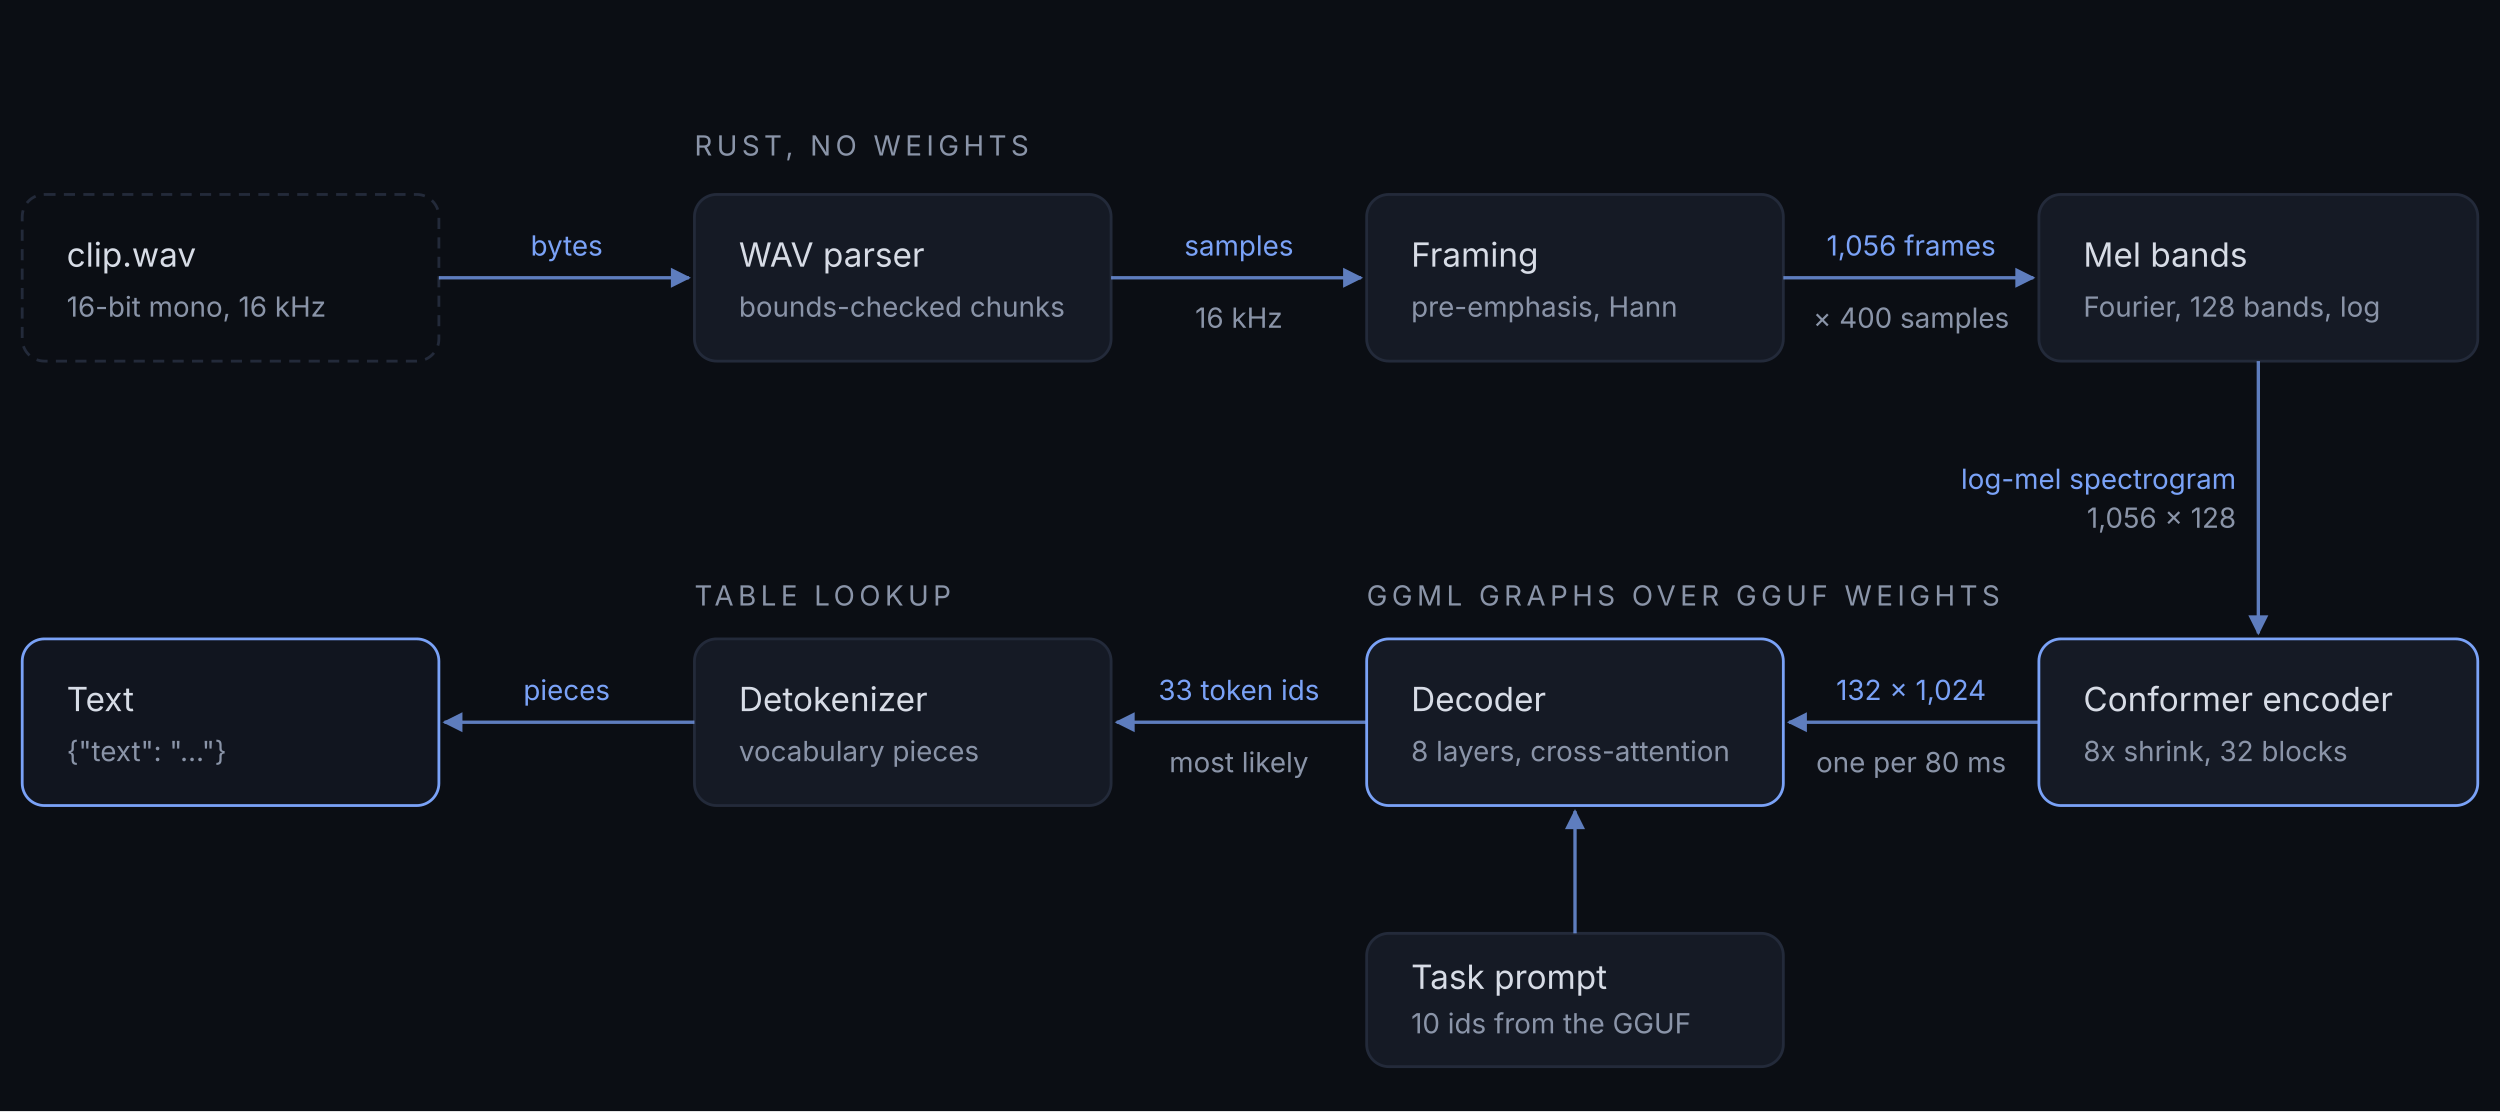
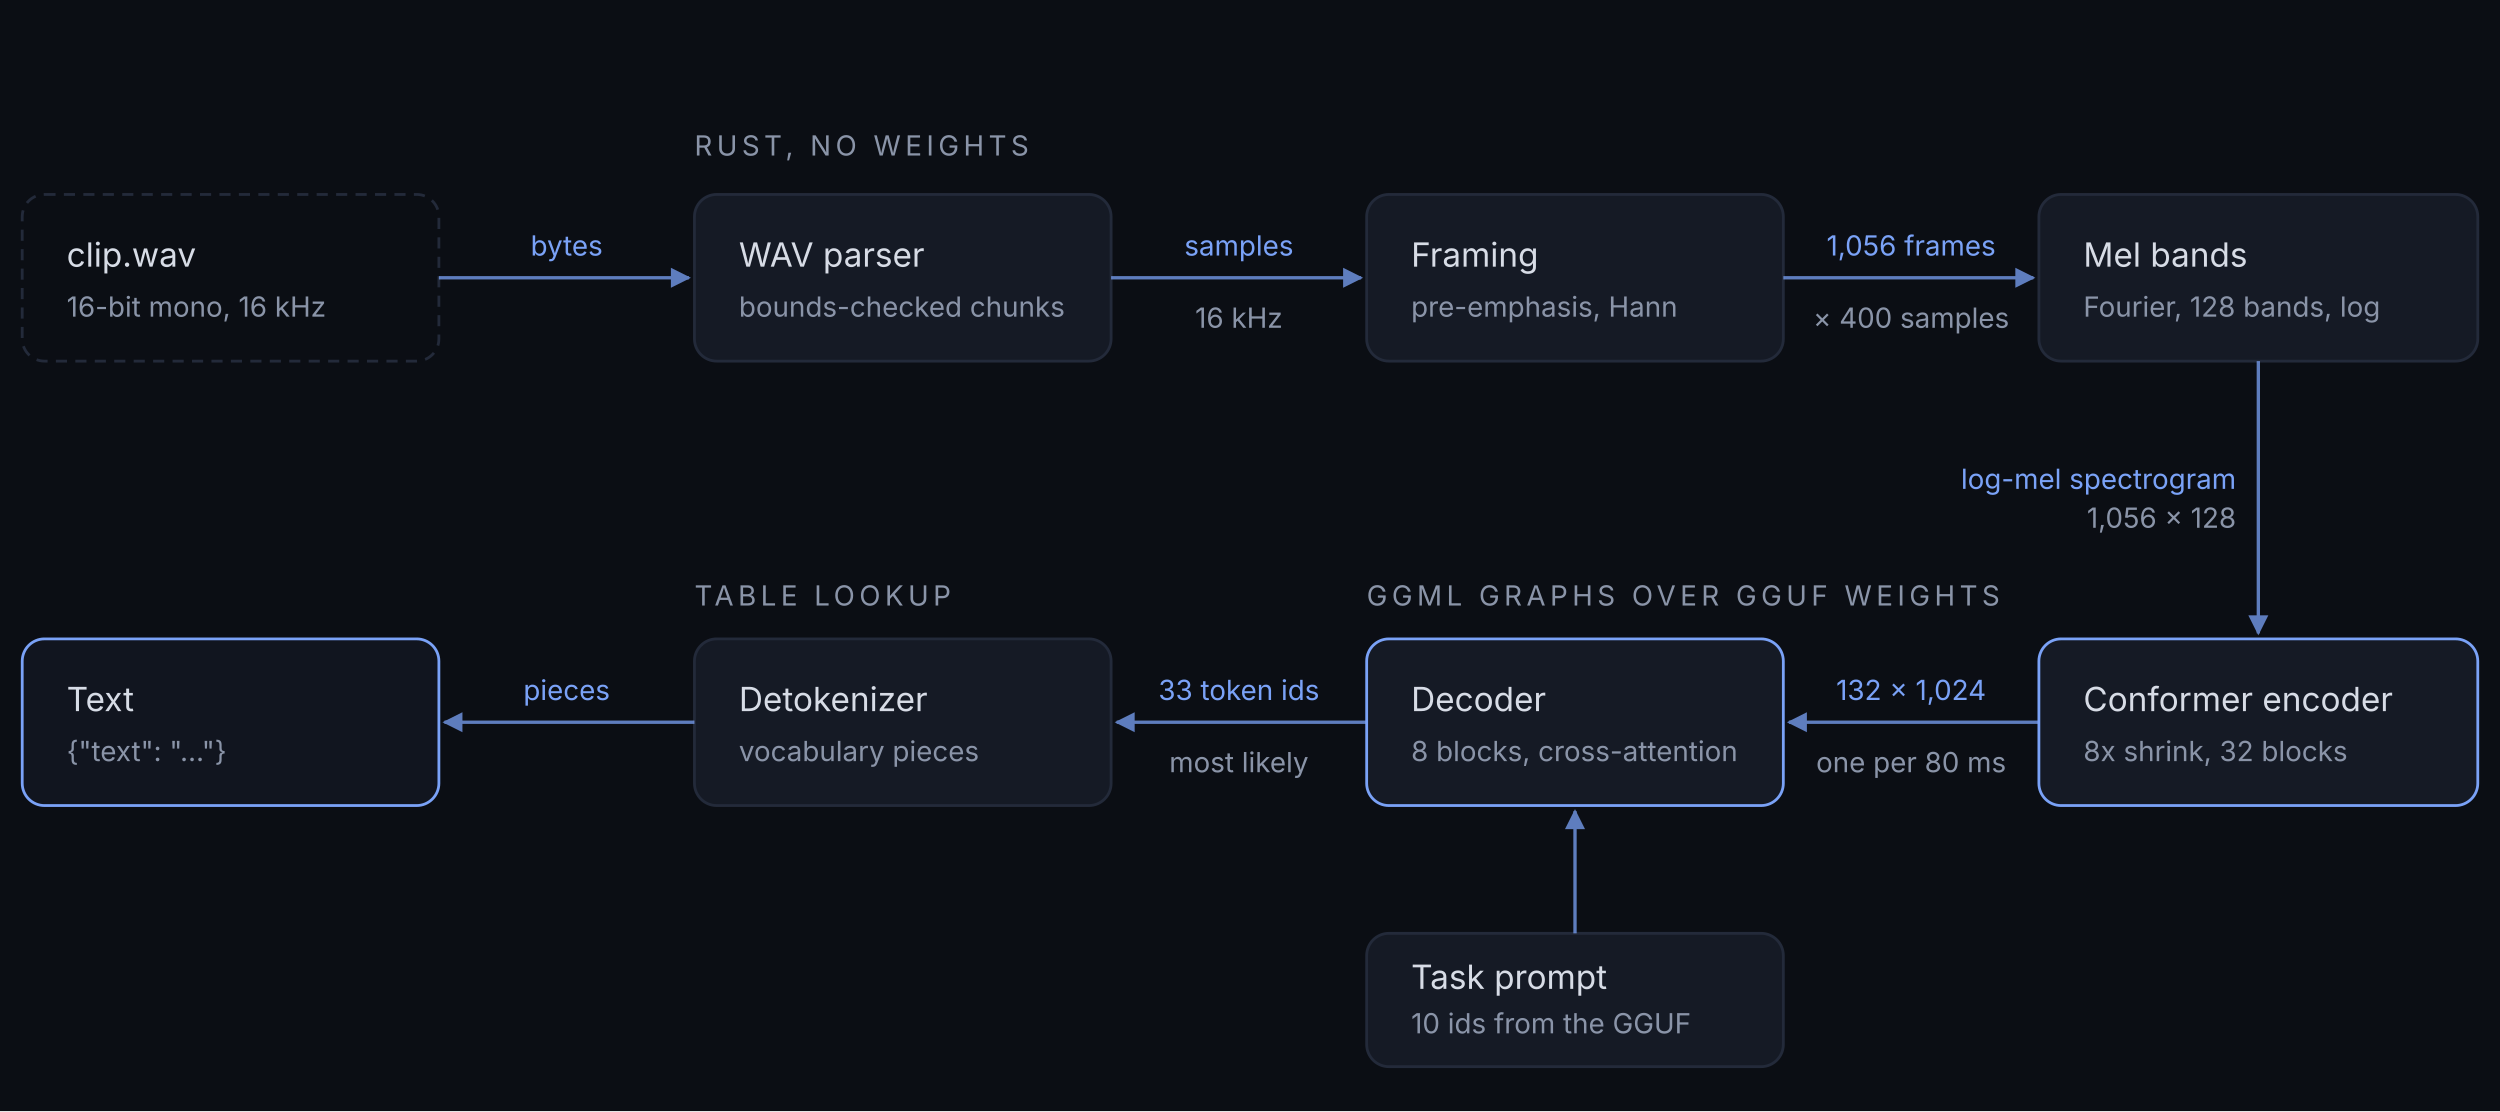
<svg xmlns="http://www.w3.org/2000/svg" viewBox="0 0 900 400" role="img" aria-label="The speech pipeline: clip.wav goes through the WAV parser as 16 kHz samples, framing cuts 1,056 frames, the mel bands step produces a 1,056 by 128 log-mel spectrogram, the Conformer encoder shrinks it eightfold to 132 vectors of 1,024, the decoder reads them through cross-attention together with a ten-id task prompt and emits 33 token ids, and the detokenizer turns them into text" width="900" height="400" font-family="system-ui,-apple-system,'Segoe UI',sans-serif">
  <defs>
    <marker id="sar" viewBox="0 0 10 10" refX="9" refY="5" markerWidth="6" markerHeight="6" orient="auto-start-reverse">
      <path d="M0 0 10 5 0 10z" fill="#7aa2f7" />
    </marker>
  </defs>
  <rect width="900" height="400" fill="#0b0e14" />
  <g fill="#8a94a8" font-size="10" letter-spacing="1.6">
    <text x="250" y="56">RUST, NO WEIGHTS</text>
    <text x="492" y="218">GGML GRAPHS OVER GGUF WEIGHTS</text>
    <text x="250" y="218">TABLE LOOKUP</text>
  </g>
  <rect x="8" y="70" width="150" height="60" rx="8" fill="none" stroke="#232a3a" stroke-dasharray="4 3" />
  <g stroke="#232a3a" fill="#151a25">
    <rect x="250" y="70" width="150" height="60" rx="8" />
    <rect x="492" y="70" width="150" height="60" rx="8" />
    <rect x="734" y="70" width="158" height="60" rx="8" />
    <rect x="250" y="230" width="150" height="60" rx="8" />
    <rect x="492" y="336" width="150" height="48" rx="8" />
  </g>
  <g stroke="#7aa2f7" fill="#151a25">
    <rect x="734" y="230" width="158" height="60" rx="8" />
    <rect x="492" y="230" width="150" height="60" rx="8" />
  </g>
  <rect x="8" y="230" width="150" height="60" rx="8" fill="#11151f" stroke="#7aa2f7" />
  <g font-size="12" fill="#d7dce6">
    <text x="24" y="96">clip.wav</text>
    <text x="266" y="96">WAV parser</text>
    <text x="508" y="96">Framing</text>
    <text x="750" y="96">Mel bands</text>
    <text x="750" y="256">Conformer encoder</text>
    <text x="508" y="256">Decoder</text>
    <text x="266" y="256">Detokenizer</text>
    <text x="24" y="256">Text</text>
    <text x="508" y="356">Task prompt</text>
  </g>
  <g font-size="10" fill="#8a94a8">
    <text x="24" y="114">16-bit mono, 16 kHz</text>
    <text x="266" y="114">bounds-checked chunks</text>
    <text x="508" y="114">pre-emphasis, Hann</text>
    <text x="750" y="114">Fourier, 128 bands, log</text>
    <text x="750" y="274">8x shrink, 32 blocks</text>
-     <text x="508" y="274">8 layers, cross-attention</text>
+     <text x="508" y="274">8 blocks, cross-attention</text>
    <text x="266" y="274">vocabulary pieces</text>
    <text x="24" y="274">{"text": "..."}</text>
    <text x="508" y="372">10 ids from the GGUF</text>
  </g>
  <g fill="none" stroke="#7aa2f7" stroke-width="1.2" opacity=".75" marker-end="url(#sar)">
    <path d="M158 100 H248" />
    <path d="M400 100 H490" />
    <path d="M642 100 H732" />
    <path d="M813 130 V228" />
    <path d="M734 260 H644" />
    <path d="M492 260 H402" />
    <path d="M250 260 H160" />
    <path d="M567 336 V292" />
  </g>
  <g font-size="10" fill="#7aa2f7" text-anchor="middle">
    <text x="204" y="92">bytes</text>
    <text x="446" y="92">samples</text>
    <text x="688" y="92">1,056 frames</text>
    <text x="688" y="252">132 × 1,024</text>
    <text x="446" y="252">33 token ids</text>
    <text x="204" y="252">pieces</text>
  </g>
  <g font-size="10" fill="#8a94a8" text-anchor="middle">
    <text x="446" y="118">16 kHz</text>
    <text x="688" y="118">× 400 samples</text>
    <text x="688" y="278">one per 80 ms</text>
    <text x="446" y="278">most likely</text>
  </g>
  <g font-size="10" text-anchor="end">
    <text x="805" y="176" fill="#7aa2f7">log-mel spectrogram</text>
    <text x="805" y="190" fill="#8a94a8">1,056 × 128</text>
  </g>
</svg>
